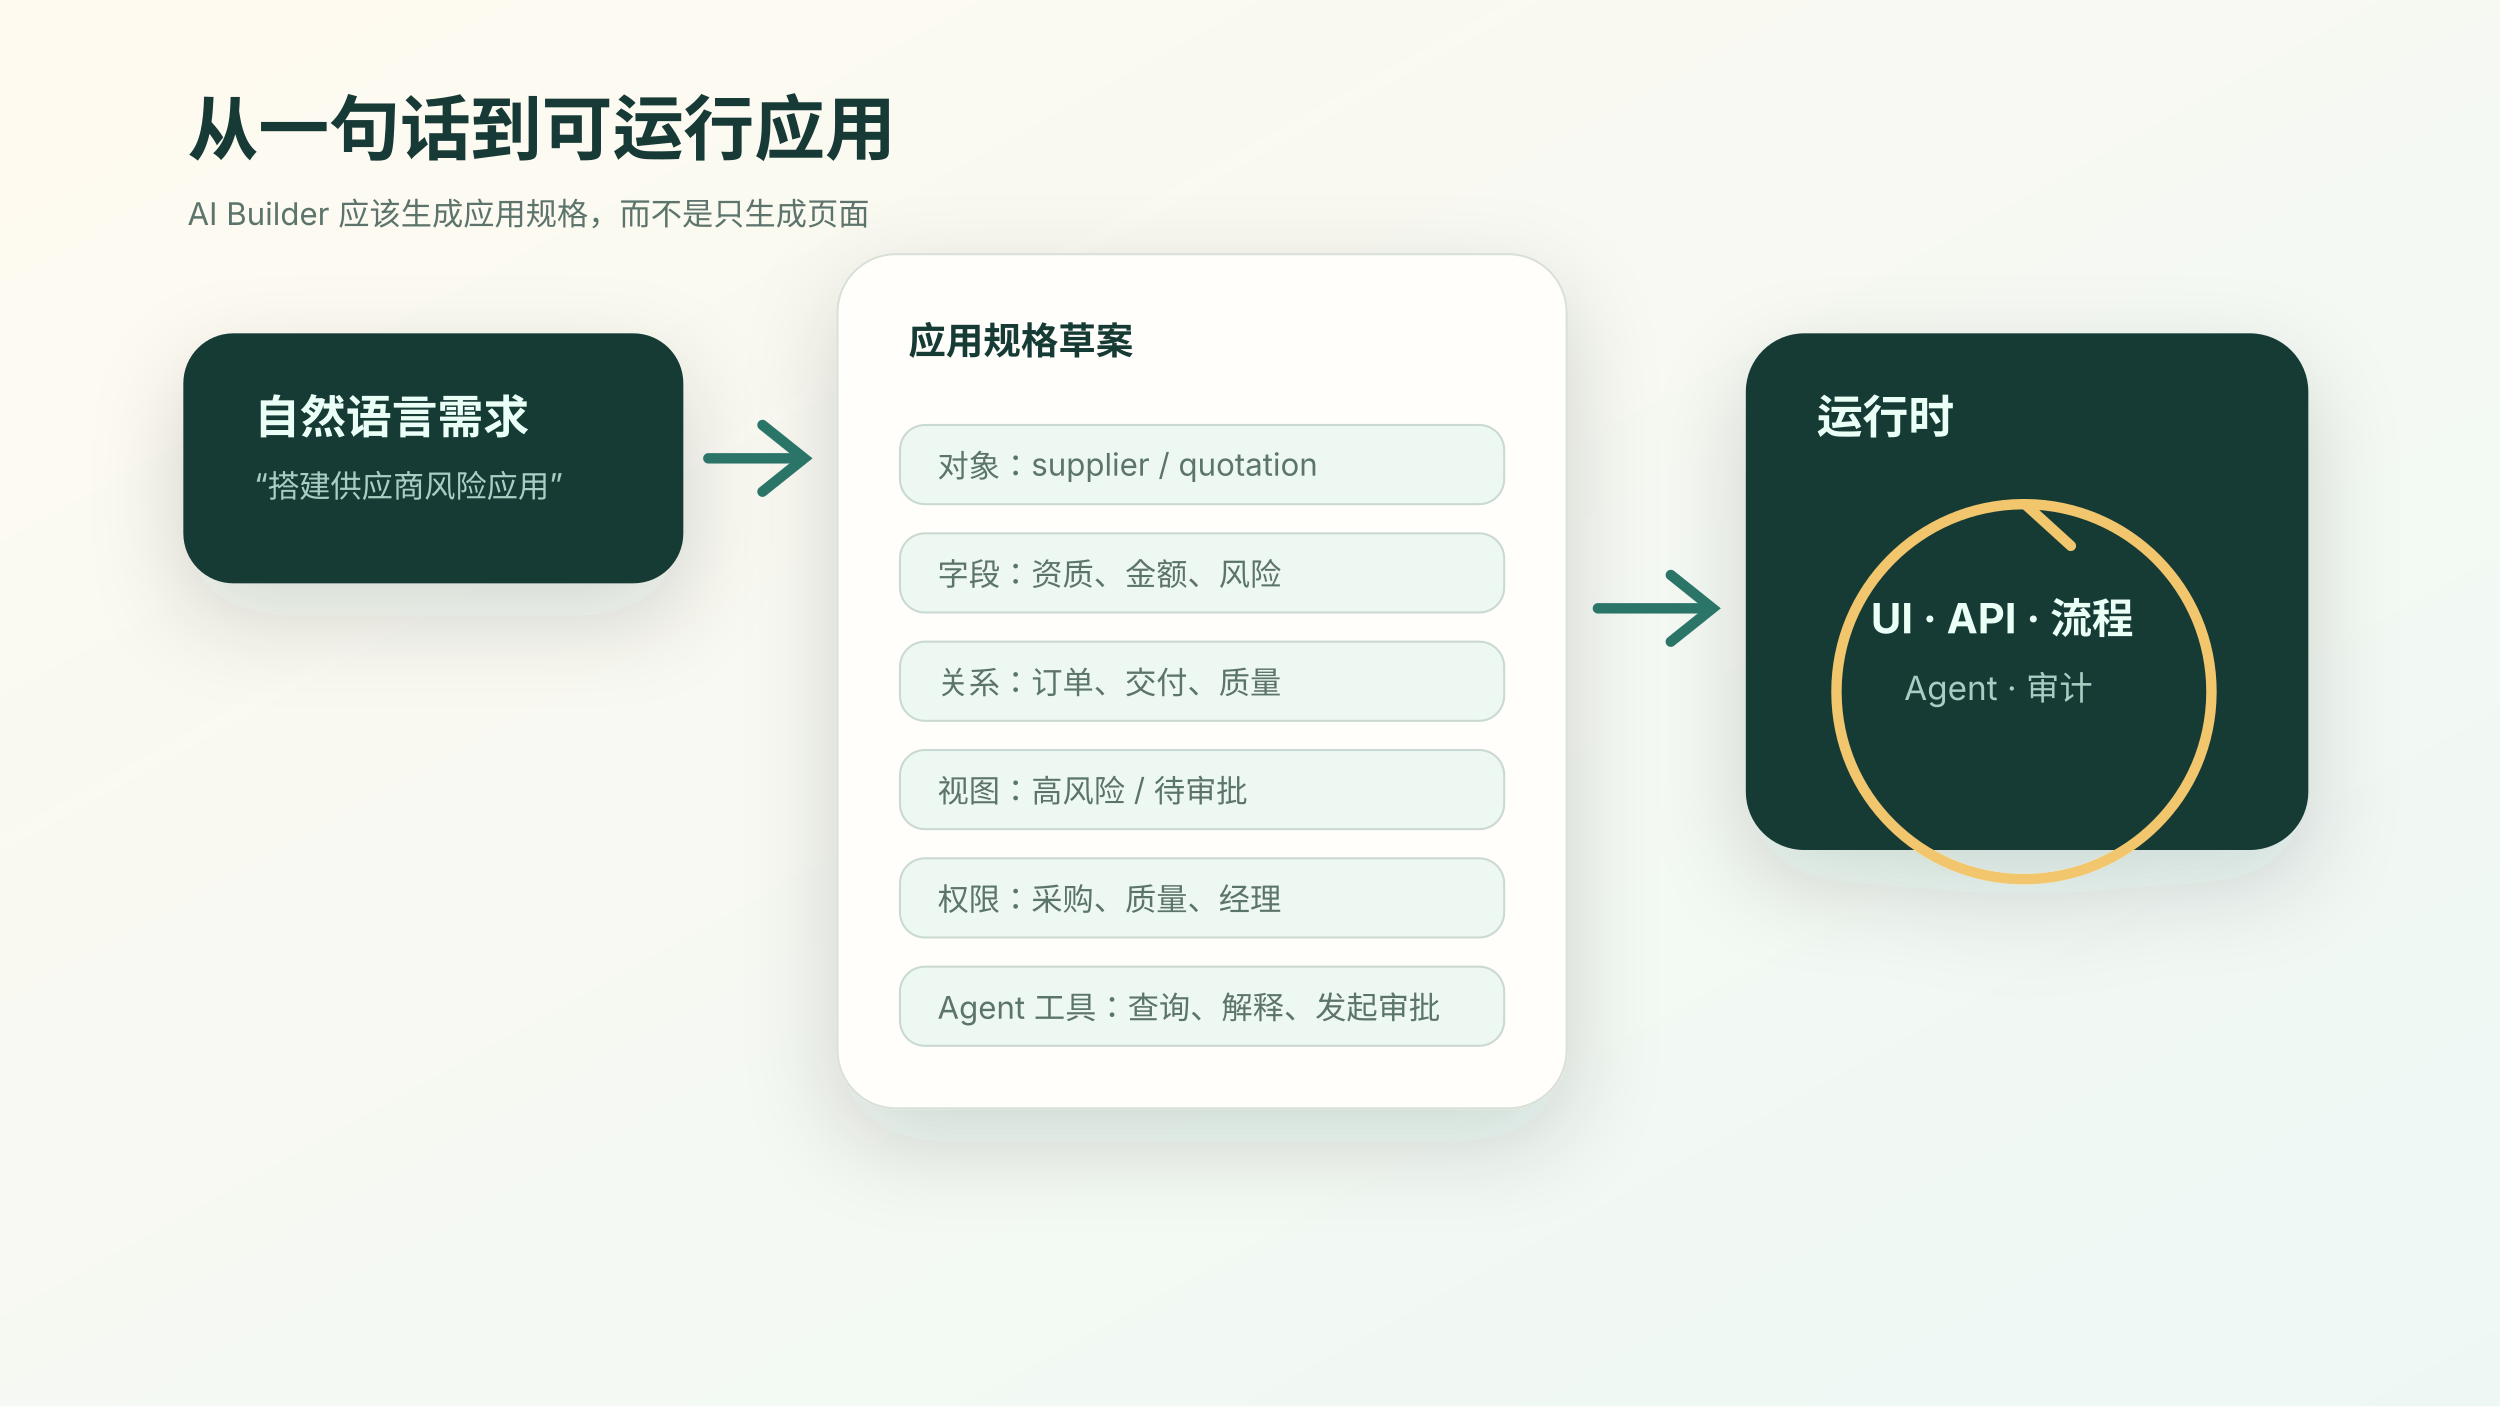
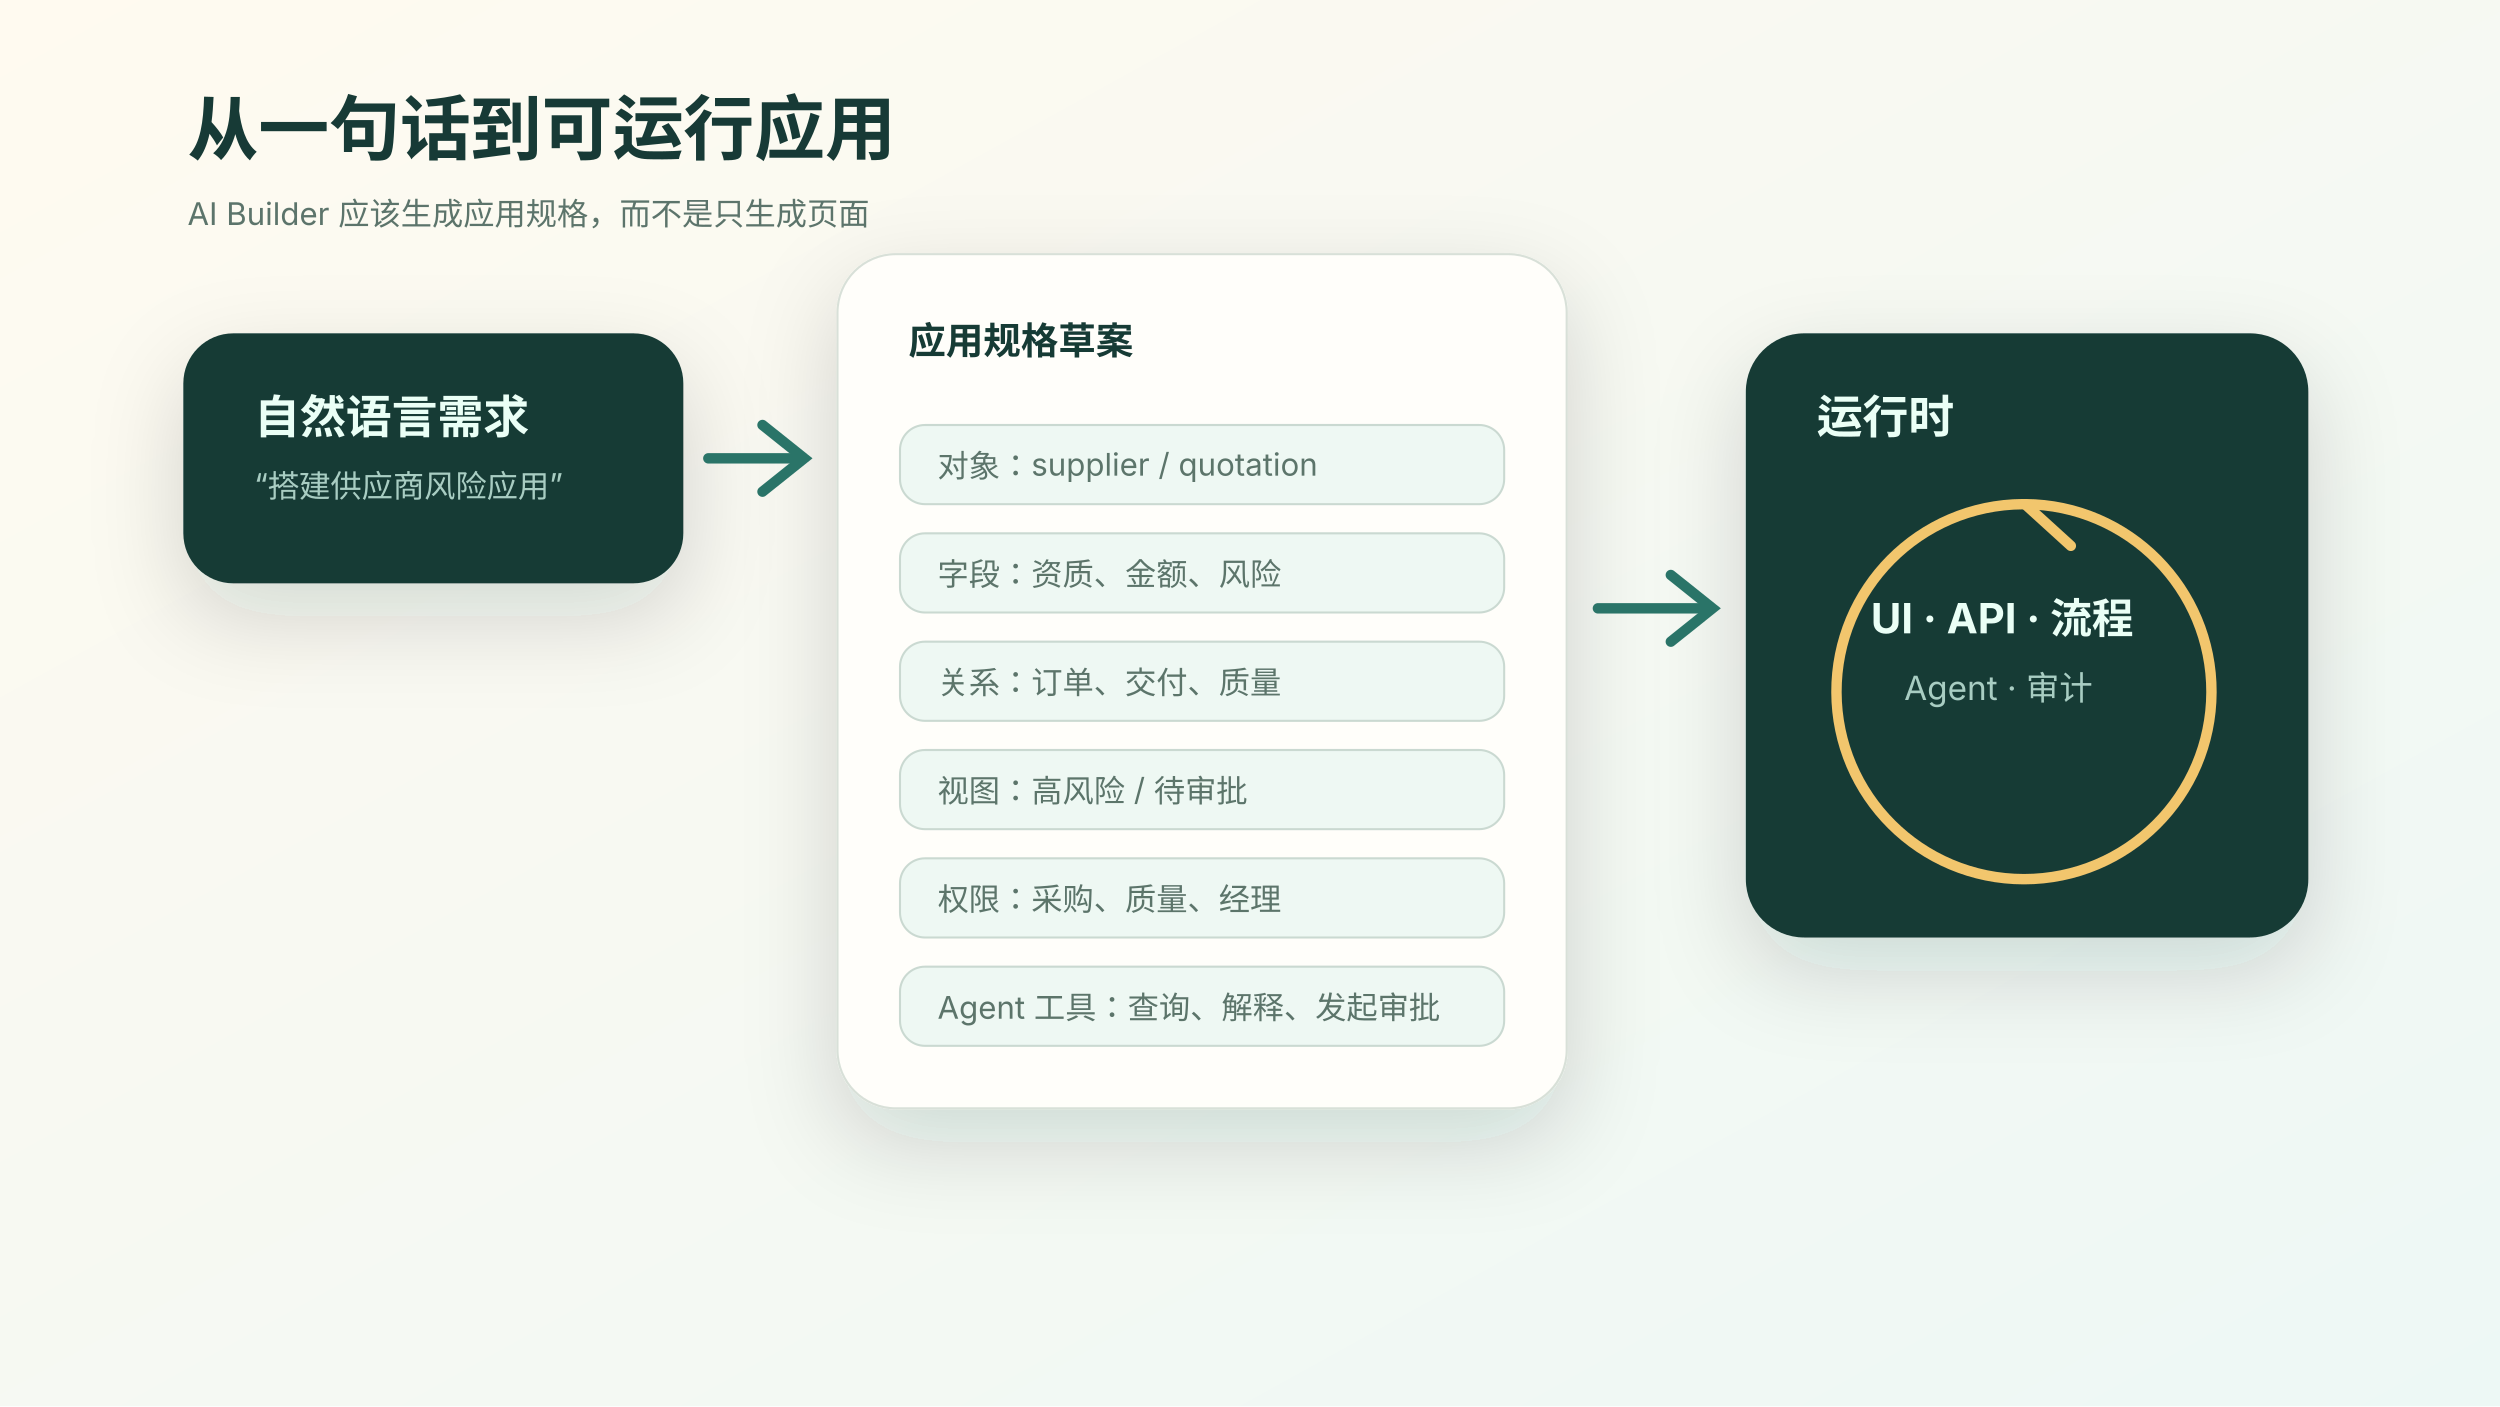
<svg xmlns="http://www.w3.org/2000/svg" viewBox="0 0 1200 675" role="img" aria-label="自然语言生成应用元数据链路">
  <defs>
    <linearGradient id="bg" x1="0" x2="1" y1="0" y2="1">
      <stop stop-color="#fffaf0" />
      <stop offset="1" stop-color="#edf8f5" />
    </linearGradient>
    <filter id="shadow" x="-30%" y="-50%" width="160%" height="220%">
      <feDropShadow dx="0" dy="16" stdDeviation="22" flood-color="#1f3634" flood-opacity=".16" />
    </filter>
    <style>
      text{font-family:-apple-system,BlinkMacSystemFont,"Segoe UI",sans-serif;fill:#173a36}.title{font-size:34px;font-weight:780}.node{font-size:18px;font-weight:720}.tiny{font-size:15px;fill:#5c746b}.invert{fill:#eafff6}.soft{fill:#a8cdc2}
    </style>
  </defs>
  <rect width="1200" height="675" fill="url(#bg)" />
  <text x="90" y="74" class="title">从一句话到可运行应用</text>
  <text x="90" y="108" class="tiny">AI Builder 应该生成应用规格，而不是只生成页面</text>
  <g transform="translate(88 160)" filter="url(#shadow)">
    <rect width="240" height="120" rx="24" fill="#173a36" />
    <text x="34" y="48" class="invert" font-size="22" font-weight="760">自然语言需求</text>
    <text x="34" y="78" class="soft" font-size="15">“搭建供应商风险应用”</text>
  </g>
  <g transform="translate(402 122)" filter="url(#shadow)">
    <rect width="350" height="410" rx="28" fill="#fffefa" stroke="#d8e0d8" />
    <text x="34" y="48" class="node">应用规格草案</text>
    <g transform="translate(30 82)">
      <g fill="#eef8f3" stroke="#cad9d1">
        <rect width="290" height="38" rx="12" />
        <rect y="52" width="290" height="38" rx="12" />
        <rect y="104" width="290" height="38" rx="12" />
        <rect y="156" width="290" height="38" rx="12" />
        <rect y="208" width="290" height="38" rx="12" />
        <rect y="260" width="290" height="38" rx="12" />
      </g>
      <text x="18" y="25" class="tiny">对象：supplier / quotation</text>
      <text x="18" y="77" class="tiny">字段：资质、金额、风险</text>
      <text x="18" y="129" class="tiny">关系：订单、交付、质量</text>
      <text x="18" y="181" class="tiny">视图：高风险 / 待审批</text>
      <text x="18" y="233" class="tiny">权限：采购、质量、经理</text>
      <text x="18" y="285" class="tiny">Agent 工具：查询、解释、发起审批</text>
    </g>
  </g>
  <g transform="translate(838 160)" filter="url(#shadow)">
-     <rect width="270" height="248" rx="28" fill="#173a36" />
+     <rect width="270" height="290" rx="28" fill="#173a36" />
    <text x="34" y="48" class="invert" font-size="22" font-weight="760">运行时</text>
    <g transform="translate(44 82)" fill="none" stroke="#f2c66d" stroke-width="5" stroke-linecap="round">
      <path d="M90 0 A90 90 0 1 1 89 0" />
      <path d="M90 0 L112 20" />
    </g>
    <text x="60" y="144" class="invert" font-size="20" font-weight="720">UI · API · 流程</text>
    <text x="76" y="176" class="soft" font-size="16">Agent · 审计</text>
  </g>
  <g stroke="#2a7468" stroke-width="5" fill="none" stroke-linecap="round">
    <path d="M340 220 H382" />
    <path d="M366 204 L386 220 L366 236" />
    <path d="M767 292 H818" />
    <path d="M802 276 L822 292 L802 308" />
  </g>
</svg>
